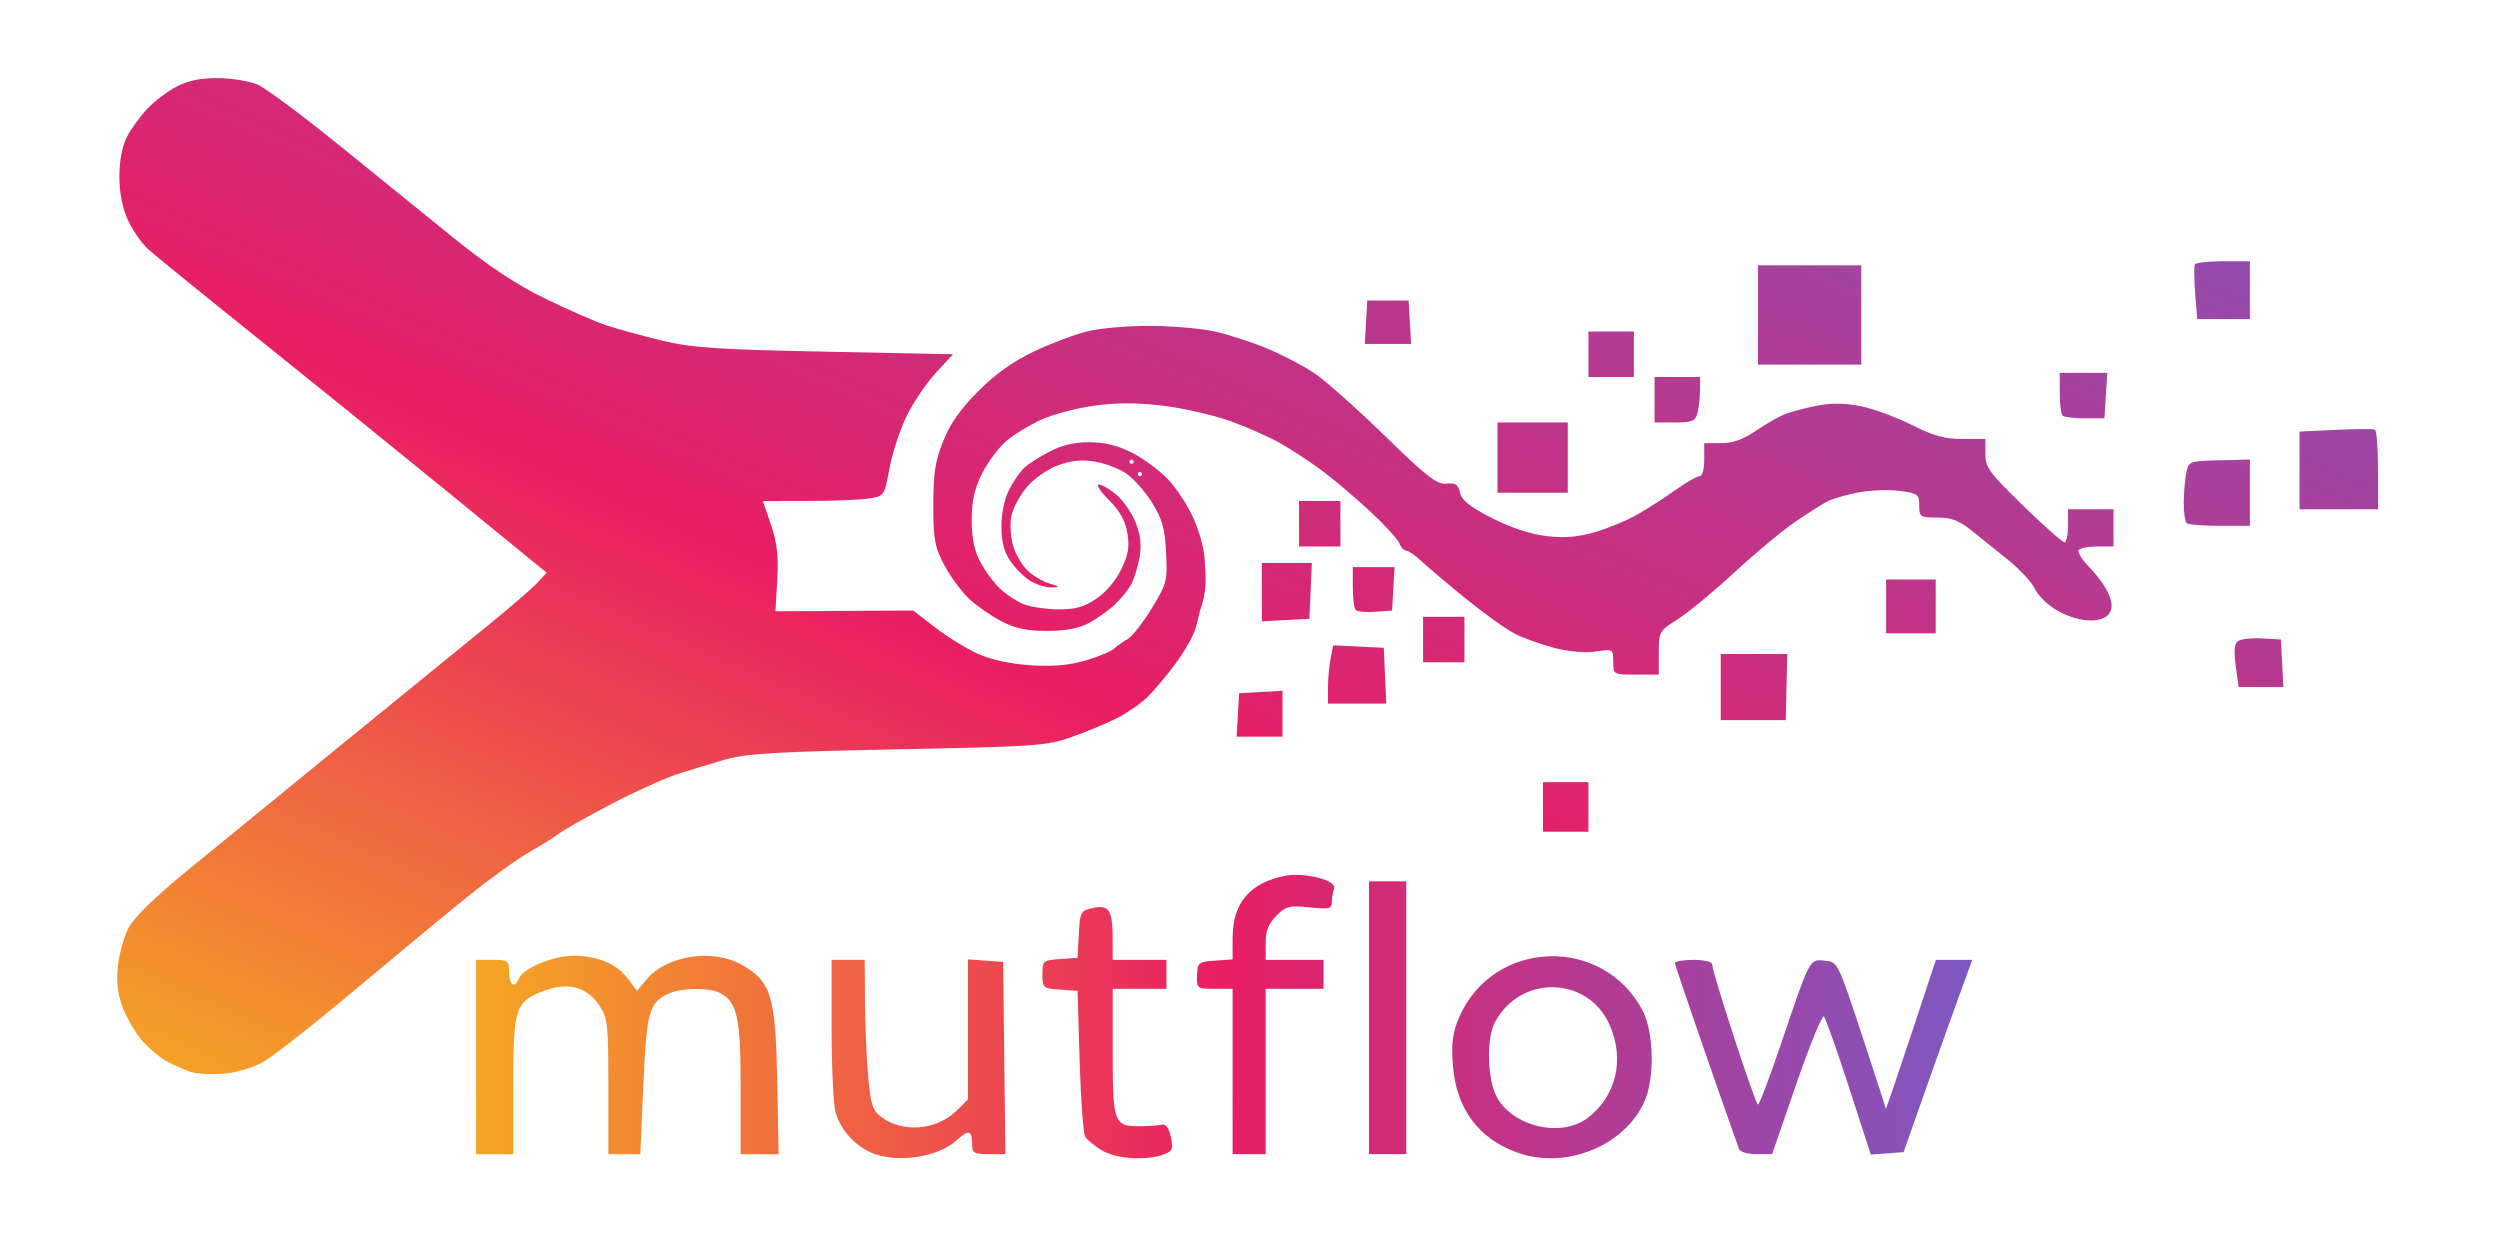
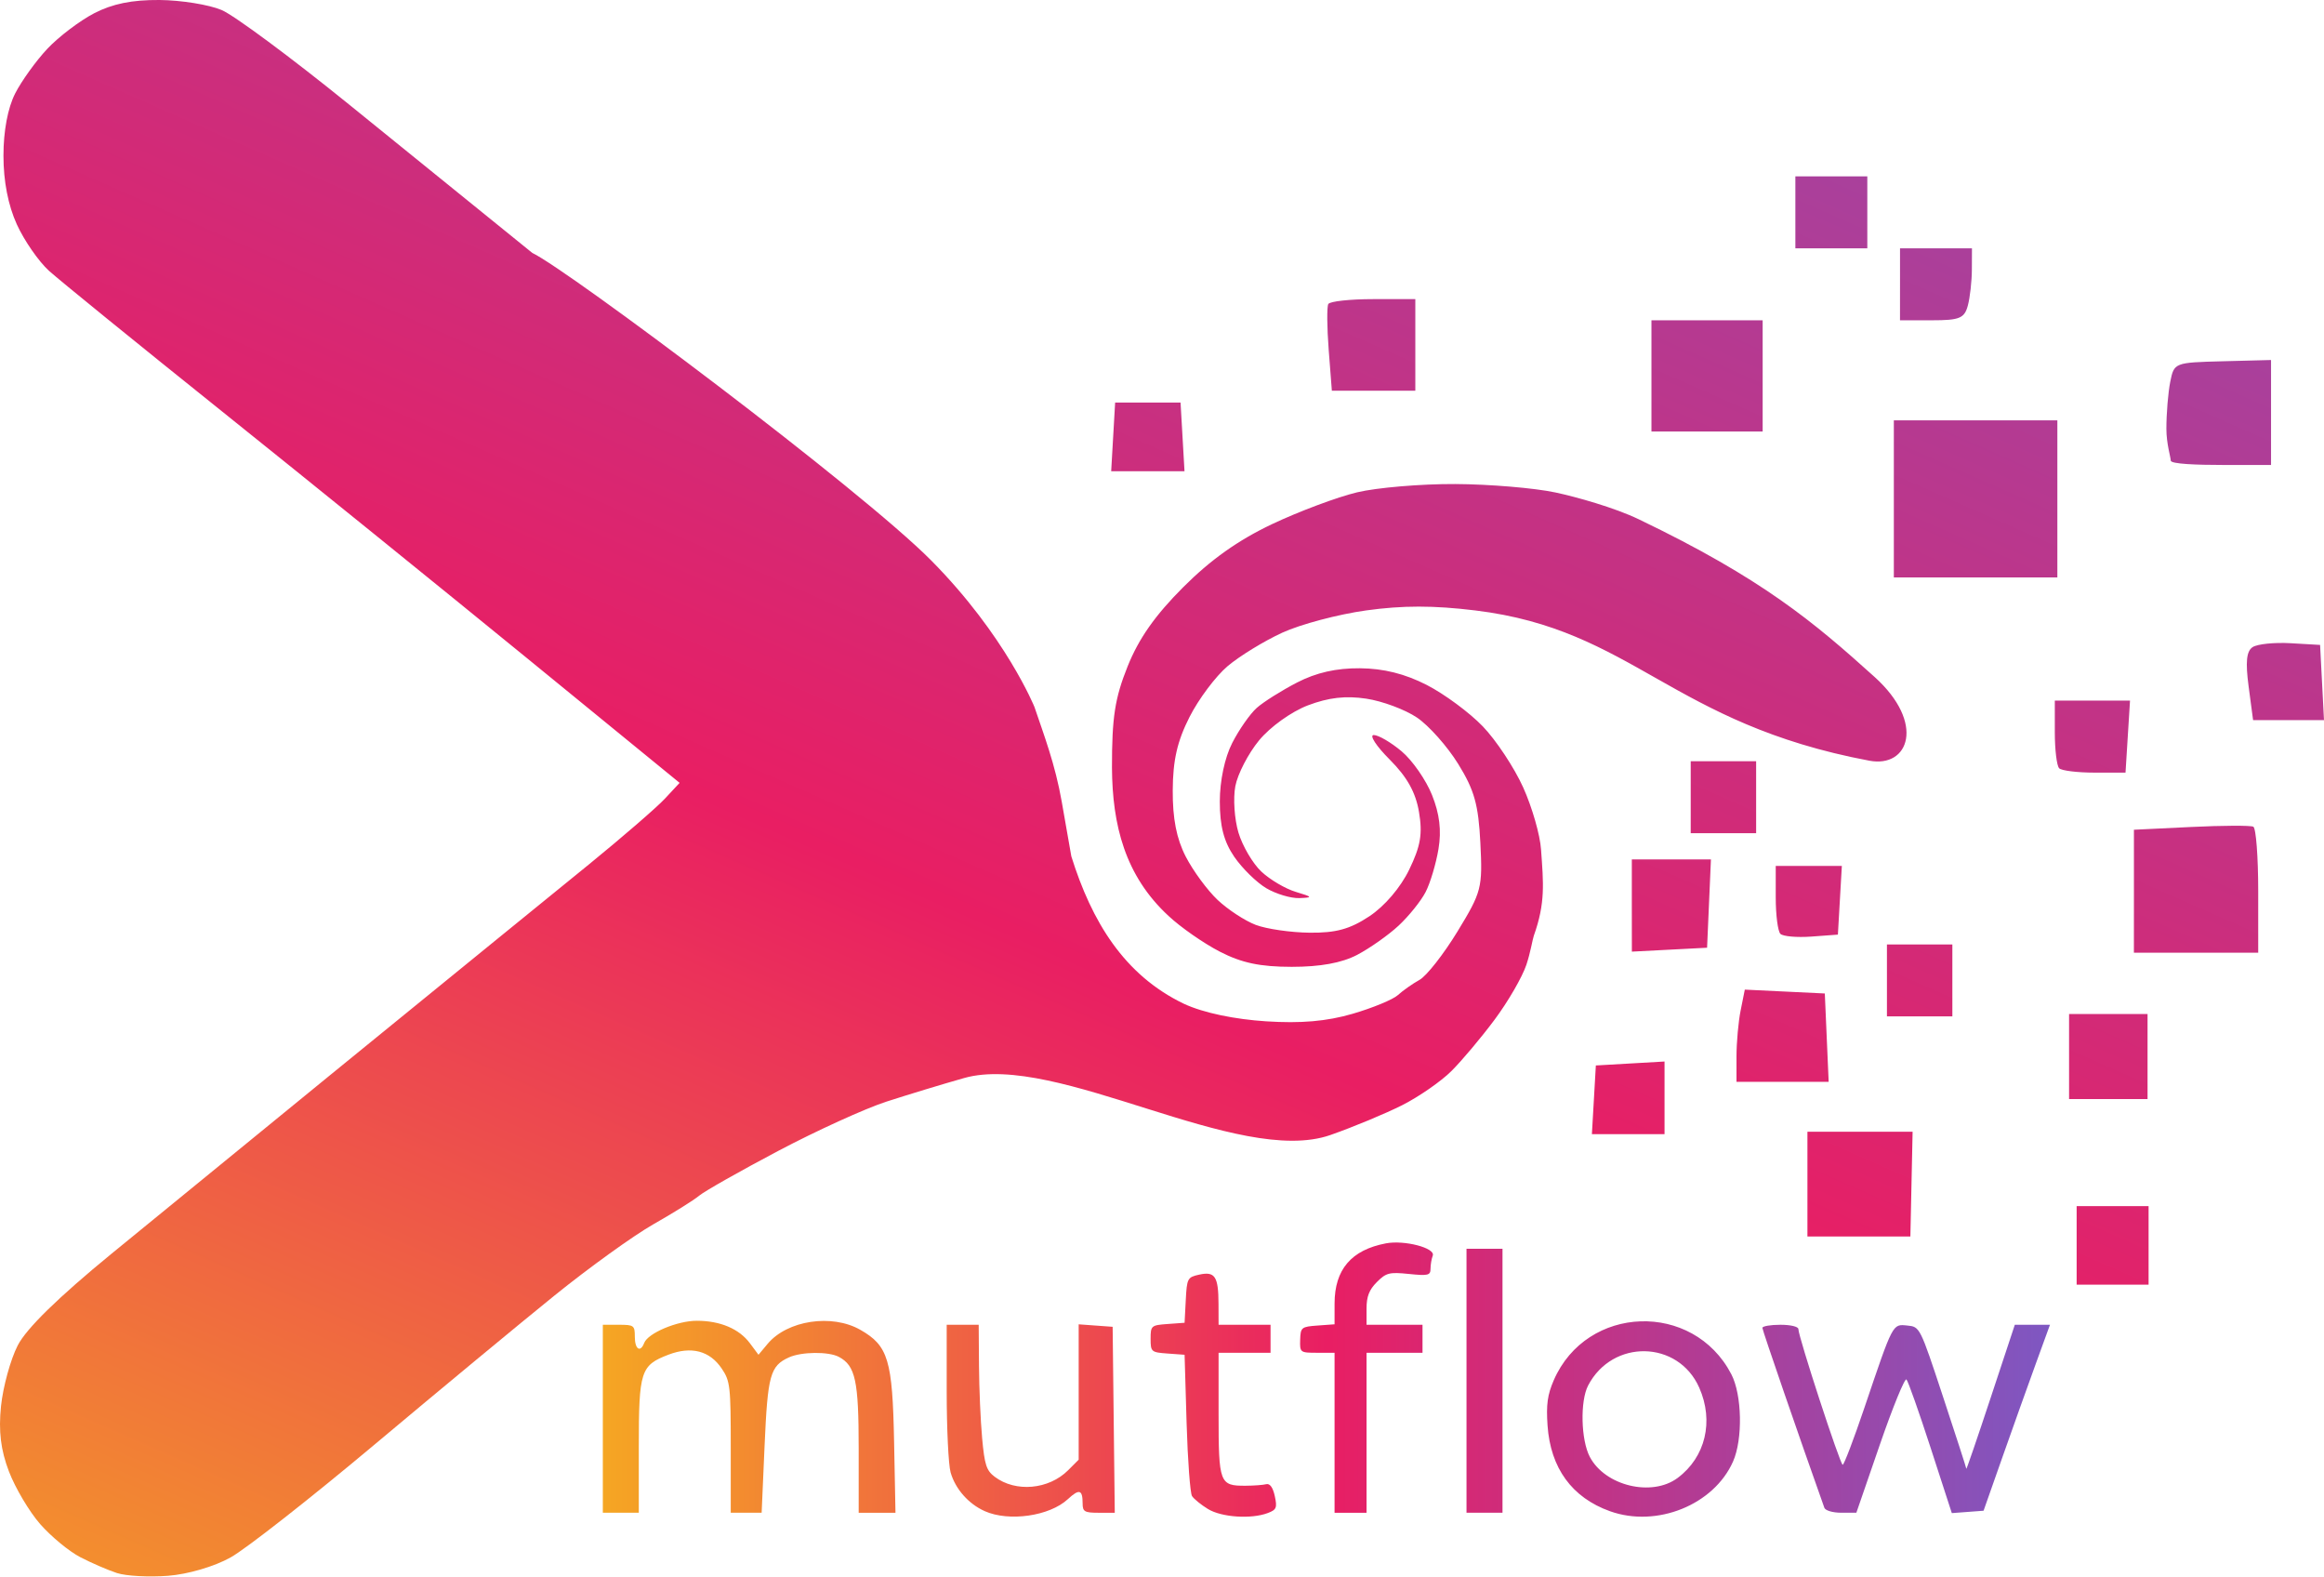
- <svg xmlns="http://www.w3.org/2000/svg" width="160mm" height="80.013mm" viewBox="0 0 160 80.013" version="1.1" id="svg8">
+ <svg xmlns="http://www.w3.org/2000/svg" width="94.001mm" height="63.746mm" viewBox="0 0 94.001 63.746" version="1.1" id="svg8">
  <defs id="defs7">
-     <linearGradient id="mainGradient" x1="19.645" y1="195.815" x2="115.685" y2="99.775" gradientTransform="scale(1.506613,0.6637405)" gradientUnits="userSpaceOnUse">
+     <linearGradient id="mainGradient" x1="19.645" y1="195.815" x2="115.685" y2="99.775" gradientTransform="matrix(1.506613,0,0,0.6637405,-32.64347,-64.17475)" gradientUnits="userSpaceOnUse">
      <stop offset="0%" style="stop-color:#F5A623" id="stop1" />
      <stop offset="40%" style="stop-color:#E91E63" id="stop2" />
      <stop offset="100%" style="stop-color:#7E57C2" id="stop3" />
    </linearGradient>
-     <linearGradient id="textGradient" x1="24.068" y1="447.081" x2="65.744" y2="447.081" gradientTransform="scale(2.297615,0.4352339)" gradientUnits="userSpaceOnUse">
+     <linearGradient id="textGradient" x1="24.068" y1="447.081" x2="65.744" y2="447.081" gradientTransform="matrix(1.40449,0,0,0.2660505,-28.18008,-121.3583)" gradientUnits="userSpaceOnUse">
      <stop offset="0%" style="stop-color:#F5A623" id="stop4" />
      <stop offset="50%" style="stop-color:#E91E63" id="stop5" />
      <stop offset="100%" style="stop-color:#7E57C2" id="stop6" />
    </linearGradient>
  </defs>
-   <g transform="translate(7.5,5)" id="g7">
-     <path fill="url(#mainGradient)" d="m 34.326,129.835 c -0.365,-0.119 -1.032,-0.408 -1.482,-0.641 -0.45,-0.233 -1.179,-0.834 -1.619,-1.335 -0.44,-0.501 -1.01,-1.461 -1.267,-2.132 -0.332,-0.869 -0.424,-1.629 -0.32,-2.64 0.081,-0.781 0.384,-1.885 0.675,-2.454 0.349,-0.684 1.636,-1.942 3.793,-3.709 1.796,-1.471 5.799,-4.741 8.897,-7.267 3.098,-2.526 6.147,-5.01 6.777,-5.519 0.629,-0.509 2.262,-1.837 3.628,-2.95 1.366,-1.113 2.752,-2.312 3.081,-2.665 l 0.597,-0.641 -6.153,-5.026 c -3.384,-2.764 -8.951,-7.268 -12.371,-10.008 -3.42,-2.74 -6.561,-5.292 -6.98,-5.671 -0.419,-0.379 -1.005,-1.225 -1.303,-1.879 -0.352,-0.776 -0.541,-1.744 -0.541,-2.778 1.05e-4,-1.001 0.175,-1.929 0.472,-2.514 0.26,-0.509 0.846,-1.323 1.303,-1.809 0.457,-0.486 1.307,-1.131 1.889,-1.434 0.74,-0.385 1.535,-0.547 2.646,-0.539 0.873,0.007 2.004,0.189 2.514,0.405 0.509,0.216 2.831,1.937 5.159,3.824 2.328,1.887 5.662,4.587 7.408,5.999 2.206,1.784 3.982,2.964 5.821,3.865 1.455,0.714 3.241,1.494 3.969,1.733 0.728,0.24 2.335,0.679 3.572,0.977 1.91,0.46 3.481,0.566 10.425,0.705 l 8.176,0.164 -1.101,1.191 c -0.606,0.655 -1.449,1.905 -1.874,2.778 -0.425,0.873 -0.918,2.379 -1.096,3.345 -0.319,1.734 -0.337,1.76 -1.275,1.915 -0.523,0.087 -2.273,0.159 -3.887,0.16 l -2.936,0.003 0.516,1.521 c 0.392,1.157 0.489,2.003 0.402,3.53 l -0.114,2.009 4.407,-0.025 4.407,-0.025 1.433,1.106 c 0.788,0.608 2.029,1.368 2.756,1.688 0.819,0.361 2.088,0.632 3.33,0.712 1.406,0.091 2.451,2.2e-4 3.49,-0.302 0.815,-0.237 1.644,-0.579 1.841,-0.759 0.197,-0.18 0.591,-0.458 0.876,-0.616 0.285,-0.159 0.977,-1.041 1.537,-1.96 0.974,-1.597 1.015,-1.757 0.923,-3.574 -0.078,-1.553 -0.243,-2.139 -0.895,-3.194 -0.439,-0.711 -1.191,-1.556 -1.67,-1.879 -0.479,-0.323 -1.403,-0.667 -2.053,-0.764 -0.835,-0.125 -1.528,-0.045 -2.36,0.272 -0.666,0.254 -1.523,0.869 -1.972,1.414 -0.437,0.53 -0.87,1.366 -0.962,1.856 -0.092,0.491 -0.035,1.334 0.127,1.875 0.162,0.54 0.578,1.249 0.926,1.576 0.347,0.326 0.974,0.696 1.394,0.821 0.684,0.205 0.699,0.231 0.142,0.251 -0.341,0.013 -0.942,-0.167 -1.335,-0.399 -0.393,-0.232 -0.977,-0.805 -1.298,-1.273 -0.418,-0.611 -0.583,-1.242 -0.583,-2.234 0,-0.835 0.198,-1.772 0.501,-2.365 0.276,-0.54 0.722,-1.179 0.992,-1.419 0.27,-0.241 1.004,-0.703 1.631,-1.027 0.775,-0.401 1.59,-0.585 2.545,-0.577 0.958,0.009 1.816,0.223 2.697,0.673 0.71,0.363 1.732,1.117 2.27,1.676 0.538,0.558 1.274,1.67 1.635,2.47 0.361,0.8 0.686,1.931 0.722,2.514 0.097,1.361 0.183,2.153 -0.292,3.482 -0.051,0.143 -0.135,0.68 -0.301,1.175 -0.165,0.495 -0.744,1.495 -1.287,2.222 -0.542,0.728 -1.329,1.663 -1.748,2.079 -0.419,0.416 -1.309,1.033 -1.978,1.372 -0.669,0.339 -1.979,0.884 -2.912,1.211 -1.588,0.557 -2.296,0.606 -11.089,0.779 -7.622,0.15 -9.692,0.269 -10.98,0.634 -0.873,0.247 -2.291,0.678 -3.151,0.957 -0.86,0.28 -2.825,1.174 -4.366,1.988 -1.541,0.814 -2.98,1.629 -3.199,1.811 -0.218,0.183 -1.052,0.703 -1.852,1.157 -0.8,0.454 -2.603,1.752 -4.005,2.885 -1.403,1.133 -4.667,3.836 -7.254,6.006 -2.587,2.17 -5.216,4.232 -5.843,4.582 -0.66,0.369 -1.726,0.681 -2.535,0.743 -0.768,0.059 -1.695,0.009 -2.06,-0.111 z M 95.182,91.57 c 0,-0.073 -0.059,-0.132 -0.132,-0.132 -0.073,0 -0.132,0.059 -0.132,0.132 0,0.073 0.059,0.132 0.132,0.132 0.073,0 0.132,-0.059 0.132,-0.132 z m -0.529,-0.794 c 0,-0.073 -0.059,-0.132 -0.132,-0.132 -0.073,0 -0.132,0.059 -0.132,0.132 0,0.073 0.059,0.132 0.132,0.132 0.073,0 0.132,-0.059 0.132,-0.132 z M 120.847,112.869 v -1.587 h 1.455 1.455 v 1.587 1.587 h -1.455 -1.455 z m -19.527,-5.887 0.08,-1.389 1.389,-0.08 1.389,-0.08 v 1.469 1.469 h -1.469 -1.469 z m 30.904,-1.786 v -2.117 h 2.127 2.127 l -0.045,2.117 -0.045,2.117 h -2.082 -2.082 z m -25.135,0.033 c 0,-0.564 0.075,-1.403 0.168,-1.864 l 0.168,-0.839 1.618,0.078 1.618,0.078 0.078,1.786 0.078,1.786 h -1.864 -1.864 z m 58.096,-1.397 c -0.132,-0.995 -0.087,-1.426 0.164,-1.59 0.19,-0.124 0.881,-0.195 1.536,-0.157 l 1.191,0.069 0.079,1.521 0.079,1.521 h -1.434 -1.434 z m -39.839,-0.253 c 0,-0.819 -0.007,-0.823 -1.124,-0.657 -0.687,0.102 -1.719,0.011 -2.654,-0.233 -0.841,-0.22 -1.978,-0.629 -2.526,-0.909 -0.548,-0.28 -1.943,-1.277 -3.101,-2.216 -1.157,-0.939 -2.438,-2.02 -2.845,-2.403 -0.408,-0.383 -0.858,-0.696 -1,-0.696 -0.143,0 -0.338,-0.208 -0.435,-0.463 -0.097,-0.255 -0.923,-1.162 -1.838,-2.016 -0.914,-0.854 -2.29,-2.022 -3.057,-2.596 -0.767,-0.574 -1.99,-1.381 -2.718,-1.793 -0.728,-0.412 -2.187,-1.057 -3.242,-1.434 -1.056,-0.376 -2.981,-0.813 -4.279,-0.971 -1.693,-0.206 -2.94,-0.206 -4.417,-6.3e-4 -1.132,0.157 -2.659,0.563 -3.394,0.901 -0.735,0.338 -1.729,0.947 -2.209,1.353 -0.48,0.406 -1.174,1.332 -1.541,2.057 -0.496,0.978 -0.671,1.743 -0.678,2.961 -0.007,1.143 0.153,1.958 0.525,2.681 0.294,0.572 0.873,1.359 1.286,1.75 0.414,0.391 1.109,0.847 1.546,1.013 0.437,0.166 1.419,0.308 2.183,0.316 1.065,0.011 1.629,-0.145 2.415,-0.665 0.616,-0.408 1.259,-1.161 1.61,-1.886 0.462,-0.955 0.545,-1.443 0.395,-2.332 -0.134,-0.794 -0.482,-1.416 -1.183,-2.117 -0.546,-0.546 -0.837,-0.993 -0.647,-0.993 0.19,0 0.699,0.297 1.13,0.66 0.432,0.363 0.984,1.157 1.227,1.764 0.307,0.766 0.387,1.434 0.262,2.184 -0.099,0.594 -0.333,1.378 -0.521,1.741 -0.188,0.364 -0.68,0.975 -1.093,1.359 -0.413,0.384 -1.168,0.915 -1.677,1.182 -0.622,0.325 -1.491,0.484 -2.646,0.483 -1.279,-6.4e-4 -2.025,-0.158 -2.91,-0.615 -0.655,-0.338 -1.588,-0.988 -2.074,-1.445 -0.486,-0.457 -1.199,-1.427 -1.584,-2.154 -0.614,-1.161 -0.7,-1.631 -0.702,-3.836 -0.002,-2.042 0.117,-2.811 0.634,-4.101 0.449,-1.12 1.11,-2.062 2.247,-3.199 1.112,-1.113 2.225,-1.902 3.595,-2.551 1.091,-0.516 2.639,-1.095 3.44,-1.286 0.8,-0.191 2.586,-0.342 3.969,-0.335 1.382,0.007 3.206,0.16 4.053,0.341 0.847,0.181 2.361,0.667 3.365,1.082 1.004,0.414 2.395,1.137 3.091,1.607 0.696,0.47 2.718,2.269 4.494,3.999 2.721,2.649 3.343,3.133 3.951,3.067 0.583,-0.063 0.751,0.049 0.874,0.583 0.114,0.495 0.629,0.904 2.047,1.625 1.218,0.619 2.464,1.03 3.486,1.148 1.164,0.135 2.003,0.065 3.127,-0.262 0.845,-0.246 2.073,-0.758 2.73,-1.139 0.657,-0.381 1.744,-1.084 2.416,-1.562 0.672,-0.478 1.357,-0.87 1.521,-0.87 0.173,0 0.299,-0.448 0.299,-1.058 v -1.058 h 1.077 c 0.763,0 1.412,-0.231 2.229,-0.793 0.634,-0.436 1.489,-0.921 1.9,-1.077 0.411,-0.157 1.342,-0.398 2.069,-0.536 0.898,-0.171 1.787,-0.155 2.778,0.05 0.801,0.166 2.258,0.704 3.236,1.196 1.38,0.694 2.107,0.895 3.241,0.895 h 1.462 v 0.958 c 0,0.86 0.248,1.2 2.415,3.307 1.328,1.292 2.519,2.349 2.646,2.349 0.127,0 0.231,-0.476 0.231,-1.058 v -1.058 h 1.455 1.455 v 1.191 1.191 h -1.043 c -0.573,0 -1.107,0.104 -1.185,0.231 -0.079,0.127 0.184,0.573 0.583,0.992 4.339,4.555 -1.829,4.27 -3.4,1.48 -0.176,-0.395 -0.906,-1.195 -1.623,-1.777 -0.717,-0.582 -1.788,-1.445 -2.38,-1.918 -0.844,-0.674 -1.326,-0.86 -2.232,-0.86 -1.098,0 -1.155,-0.037 -1.155,-0.769 0,-0.717 -0.084,-0.78 -1.257,-0.937 -0.691,-0.092 -1.885,-0.046 -2.653,0.102 -0.768,0.148 -1.661,0.409 -1.984,0.58 -0.324,0.171 -1.243,0.754 -2.043,1.297 -0.8,0.543 -2.55,1.998 -3.888,3.234 -1.338,1.236 -2.975,2.589 -3.638,3.008 -1.18,0.745 -1.205,0.789 -1.205,2.15 l -4.8e-4,1.389 h -1.455 c -1.452,0 -1.455,-0.002 -1.455,-0.824 z m -12.171,-1.425 v -1.455 h 1.323 1.323 v 1.455 1.455 h -1.323 -1.323 z m 29.633,-2.117 v -1.72 h 1.587 1.587 v 1.72 1.72 h -1.587 -1.587 z M 102.855,99.124 v -1.865 h 1.6 1.6 l -0.078,1.786 -0.078,1.786 -1.521,0.079 -1.521,0.079 z m 6.01,1.146 c -0.104,-0.104 -0.189,-0.764 -0.189,-1.468 v -1.279 h 1.337 1.337 l -0.08,1.389 -0.08,1.389 -1.068,0.079 c -0.587,0.043 -1.153,-0.006 -1.257,-0.11 z m -3.628,-5.525 v -1.455 h 1.323 1.323 v 1.455 1.455 h -1.323 -1.323 z m 56.797,-0.044 c -0.097,-0.097 -0.176,-0.677 -0.176,-1.29 0,-0.612 0.07,-1.465 0.156,-1.895 0.155,-0.775 0.172,-0.782 2.117,-0.832 l 1.96,-0.051 v 2.122 2.122 h -1.94 c -1.067,0 -2.02,-0.079 -2.117,-0.176 z m 7.232,-3.368 v -2.486 l 2.315,-0.112 c 1.273,-0.061 2.404,-0.067 2.514,-0.011 0.109,0.055 0.198,1.224 0.198,2.598 v 2.498 h -2.514 -2.514 z m -51.329,-0.821 v -2.249 h 2.249 2.249 v 2.249 2.249 h -2.249 -2.249 z m 10.054,-3.704 v -1.455 h 1.455 1.455 l -0.004,0.86 c -0.002,0.473 -0.075,1.128 -0.163,1.455 -0.138,0.514 -0.335,0.595 -1.452,0.595 h -1.292 z m 26.106,1.014 c -0.097,-0.097 -0.176,-0.752 -0.176,-1.455 v -1.279 l 1.521,-3.6e-4 1.521,-3.6e-4 -0.091,1.456 -0.091,1.456 h -1.254 c -0.69,0 -1.334,-0.079 -1.431,-0.176 z m -30.339,-3.925 v -1.455 h 1.455 1.455 v 1.455 1.455 h -1.455 -1.455 z m 10.848,-2.514 v -3.175 h 3.307 3.307 v 3.175 3.175 h -3.307 -3.307 z m -25.083,0.463 0.08,-1.389 h 1.323 1.323 l 0.08,1.389 0.08,1.389 h -1.483 -1.483 z m 53.065,-1.852 c -0.07,-0.91 -0.077,-1.743 -0.016,-1.852 0.061,-0.109 0.878,-0.198 1.816,-0.198 h 1.704 v 1.852 1.852 h -1.688 -1.688 z" transform="translate(-29.59744,-66.22496)" id="path7" style="fill:url(#mainGradient)" />
+   <g transform="translate(-4.207105,1.666916)" id="g7">
+     <path fill="url(#mainGradient)" d="m 8.936,61.943 c -0.365,-0.119 -1.032,-0.408 -1.482,-0.641 -0.45,-0.233 -1.179,-0.834 -1.619,-1.335 -0.44,-0.501 -1.01,-1.461 -1.267,-2.132 -0.332,-0.869 -0.424,-1.629 -0.32,-2.64 0.081,-0.781 0.384,-1.885 0.675,-2.454 0.349,-0.684 1.636,-1.942 3.793,-3.709 1.796,-1.471 5.799,-4.741 8.897,-7.267 3.098,-2.526 6.147,-5.01 6.777,-5.519 0.629,-0.509 2.262,-1.837 3.628,-2.95 1.366,-1.113 2.752,-2.312 3.081,-2.665 l 0.597,-0.641 -6.153,-5.026 C 22.158,22.2 16.591,17.696 13.171,14.956 9.751,12.216 6.61,9.664 6.191,9.286 c -0.419,-0.379 -1.005,-1.225 -1.303,-1.879 -0.352,-0.776 -0.541,-1.744 -0.541,-2.778 1.05e-4,-1.001 0.175,-1.929 0.472,-2.514 0.26,-0.509 0.846,-1.323 1.303,-1.809 0.457,-0.486 1.307,-1.131 1.889,-1.434 0.74,-0.385 1.535,-0.547 2.646,-0.539 0.873,0.007 2.004,0.189 2.514,0.405 0.509,0.216 2.831,1.937 5.159,3.824 2.328,1.887 5.662,4.587 7.408,5.999 1.44,0.683 13.296,9.568 16.142,12.443 3.003,3.035 4.168,5.916 4.168,5.916 0.392,1.157 0.84,2.324 1.104,3.831 l 0.388,2.21 c 0.828,2.642 2.133,4.798 4.548,5.96 0.811,0.379 2.088,0.632 3.33,0.712 1.406,0.091 2.451,2.2e-4 3.49,-0.302 0.815,-0.237 1.644,-0.579 1.841,-0.759 0.197,-0.18 0.591,-0.458 0.876,-0.616 0.285,-0.159 0.977,-1.041 1.537,-1.96 0.974,-1.597 1.015,-1.757 0.923,-3.574 -0.078,-1.553 -0.243,-2.139 -0.895,-3.194 -0.439,-0.711 -1.191,-1.556 -1.67,-1.879 -0.479,-0.323 -1.403,-0.667 -2.053,-0.764 -0.835,-0.125 -1.528,-0.045 -2.36,0.272 -0.666,0.254 -1.523,0.869 -1.972,1.414 -0.437,0.53 -0.87,1.366 -0.962,1.856 -0.092,0.491 -0.035,1.334 0.127,1.875 0.162,0.54 0.578,1.249 0.926,1.576 0.347,0.326 0.974,0.696 1.394,0.821 0.684,0.205 0.699,0.231 0.142,0.251 -0.341,0.013 -0.942,-0.167 -1.335,-0.399 -0.393,-0.232 -0.977,-0.805 -1.298,-1.273 -0.418,-0.611 -0.583,-1.242 -0.583,-2.234 0,-0.835 0.198,-1.772 0.501,-2.365 0.276,-0.54 0.722,-1.179 0.992,-1.419 0.27,-0.241 1.004,-0.703 1.631,-1.027 0.775,-0.401 1.59,-0.585 2.545,-0.577 0.958,0.009 1.816,0.223 2.697,0.673 0.71,0.363 1.732,1.117 2.27,1.676 0.538,0.558 1.274,1.67 1.635,2.47 0.361,0.8 0.686,1.931 0.722,2.514 0.097,1.361 0.183,2.153 -0.292,3.482 -0.051,0.143 -0.135,0.68 -0.301,1.175 -0.165,0.495 -0.744,1.495 -1.287,2.222 -0.542,0.728 -1.329,1.663 -1.748,2.079 -0.419,0.416 -1.309,1.033 -1.978,1.372 -0.669,0.339 -1.979,0.884 -2.912,1.211 -3.724,1.305 -11.079,-3.362 -14.816,-2.304 -0.873,0.247 -2.291,0.678 -3.151,0.957 -0.86,0.28 -2.825,1.174 -4.366,1.988 -1.541,0.814 -2.98,1.629 -3.199,1.811 -0.218,0.183 -1.052,0.703 -1.852,1.157 -0.8,0.454 -2.603,1.752 -4.005,2.885 -1.403,1.133 -4.667,3.836 -7.254,6.006 -2.587,2.17 -5.216,4.232 -5.843,4.582 -0.66,0.369 -1.726,0.681 -2.535,0.743 -0.768,0.059 -1.695,0.009 -2.06,-0.111 z m 79.267,-13.249 v -1.587 h 1.455 1.455 v 1.587 1.587 h -1.455 -1.455 z m -19.527,-5.887 0.08,-1.389 1.389,-0.08 1.389,-0.08 v 1.469 1.469 h -1.469 -1.469 z m 8.638,3.409 v -2.117 h 2.127 2.127 l -0.045,2.117 -0.045,2.117 h -2.082 -2.082 z m -2.869,-5.162 c 0,-0.564 0.075,-1.403 0.168,-1.864 l 0.168,-0.839 1.618,0.078 1.618,0.078 0.078,1.786 0.078,1.786 h -1.864 -1.864 z M 95.159,26.09 c -0.132,-0.995 -0.087,-1.426 0.164,-1.59 0.19,-0.124 0.881,-0.195 1.536,-0.157 l 1.191,0.069 0.079,1.521 0.079,1.521 h -1.434 -1.434 z M 63.881,23.018 c -1.693,-0.206 -2.94,-0.206 -4.417,-6.3e-4 -1.132,0.157 -2.659,0.563 -3.394,0.901 -0.735,0.338 -1.729,0.947 -2.209,1.353 -0.48,0.406 -1.174,1.332 -1.541,2.057 -0.496,0.978 -0.671,1.743 -0.678,2.961 -0.007,1.143 0.153,1.958 0.525,2.681 0.294,0.572 0.873,1.359 1.286,1.75 0.414,0.391 1.109,0.847 1.546,1.013 0.437,0.166 1.419,0.308 2.183,0.316 1.065,0.011 1.629,-0.145 2.415,-0.665 0.616,-0.408 1.259,-1.161 1.61,-1.886 0.462,-0.955 0.545,-1.443 0.395,-2.332 -0.134,-0.794 -0.482,-1.416 -1.183,-2.117 -0.546,-0.546 -0.837,-0.993 -0.647,-0.993 0.19,0 0.699,0.297 1.13,0.66 0.432,0.363 0.984,1.157 1.227,1.764 0.307,0.766 0.387,1.434 0.262,2.184 -0.099,0.594 -0.333,1.378 -0.521,1.741 -0.188,0.364 -0.68,0.975 -1.093,1.359 -0.413,0.384 -1.168,0.915 -1.677,1.182 -0.622,0.325 -1.491,0.484 -2.646,0.483 -1.279,-6.4e-4 -2.025,-0.158 -2.91,-0.615 -0.655,-0.338 -1.588,-0.988 -2.074,-1.445 -1.763,-1.627 -2.272,-3.682 -2.286,-5.991 -0.002,-2.042 0.117,-2.811 0.634,-4.101 0.449,-1.12 1.11,-2.062 2.247,-3.199 1.112,-1.113 2.225,-1.902 3.595,-2.551 1.091,-0.516 2.639,-1.095 3.44,-1.286 0.8,-0.191 2.586,-0.342 3.969,-0.335 1.382,0.007 3.206,0.16 4.053,0.341 0.847,0.181 2.386,0.612 3.365,1.082 4.998,2.398 7.082,4.159 9.543,6.378 2.071,1.868 1.388,3.686 -0.208,3.387 -8.042,-1.507 -9.541,-5.298 -15.94,-6.076 z m 16.649,14.961 v -1.455 h 1.323 1.323 v 1.455 1.455 h -1.323 -1.323 z m 7.367,3.079 v -1.72 h 1.587 1.587 v 1.72 1.72 h -1.587 -1.587 z m -17.686,-6.108 v -1.865 h 1.6 1.6 l -0.078,1.786 -0.078,1.786 -1.521,0.079 -1.521,0.079 z m 6.01,1.146 c -0.104,-0.104 -0.189,-0.764 -0.189,-1.468 v -1.279 h 1.337 1.337 l -0.08,1.389 -0.08,1.389 -1.068,0.079 c -0.587,0.043 -1.153,-0.006 -1.257,-0.11 z m -3.628,-5.525 v -1.455 h 1.323 1.323 v 1.455 1.455 h -1.323 -1.323 z M 92.009,16.959 c 0,-0.137 -0.176,-0.677 -0.176,-1.29 0,-0.612 0.07,-1.465 0.156,-1.895 0.155,-0.775 0.172,-0.782 2.117,-0.832 l 1.96,-0.051 v 2.122 2.122 h -1.94 c -1.067,0 -2.117,-0.039 -2.117,-0.176 z m -1.489,17.413 v -2.486 l 2.315,-0.112 c 1.273,-0.061 2.404,-0.067 2.514,-0.011 0.109,0.055 0.198,1.224 0.198,2.598 v 2.498 h -2.514 -2.514 z M 71.005,13.534 v -2.249 h 2.249 2.249 v 2.249 2.249 h -2.249 -2.249 z m 10.054,-3.704 v -1.455 h 1.455 1.455 l -0.004,0.86 c -0.002,0.473 -0.075,1.128 -0.163,1.455 -0.138,0.514 -0.335,0.595 -1.452,0.595 h -1.292 z m 6.437,19.569 c -0.097,-0.097 -0.176,-0.752 -0.176,-1.455 V 26.665 l 1.521,-3.6e-4 1.521,-3.6e-4 -0.091,1.456 -0.091,1.456 h -1.254 c -0.69,0 -1.334,-0.079 -1.431,-0.176 z M 76.826,6.919 v -1.455 h 1.455 1.455 v 1.455 1.455 h -1.455 -1.455 z m 3.983,11.588 v -3.175 h 3.307 3.307 v 3.175 3.175 h -3.307 -3.307 z m -31.577,-2.506 0.08,-1.389 h 1.323 1.323 l 0.08,1.389 0.08,1.389 h -1.483 -1.483 z m 8.718,-3.522 c -0.07,-0.91 -0.077,-1.743 -0.016,-1.852 0.061,-0.109 0.878,-0.198 1.816,-0.198 h 1.704 v 1.852 1.852 h -1.688 -1.688 z" id="path7" style="fill:url(#mainGradient)" />
  </g>
-   <g transform="translate(30.4672,55.99077)" id="g8">
-     <path fill="url(#textGradient)" d="m 80.566,212.351 c -1.068,-0.475 -1.942,-1.466 -2.255,-2.559 -0.142,-0.495 -0.258,-2.896 -0.258,-5.334 V 200.025 h 1.058 1.058 l 0.019,2.712 c 0.01,1.492 0.104,3.645 0.207,4.784 0.161,1.766 0.284,2.144 0.833,2.558 1.385,1.045 3.576,0.849 4.859,-0.434 l 0.697,-0.697 v -4.477 -4.477 l 1.124,0.081 1.124,0.081 0.071,6.152 0.071,6.152 h -1.063 c -0.937,0 -1.063,-0.073 -1.063,-0.617 0,-0.919 -0.223,-0.983 -0.978,-0.283 -1.211,1.122 -3.893,1.508 -5.504,0.792 z m 14.779,-0.135 c -0.457,-0.279 -0.933,-0.665 -1.058,-0.859 -0.125,-0.194 -0.287,-2.376 -0.36,-4.85 l -0.132,-4.498 -1.124,-0.081 c -1.085,-0.079 -1.124,-0.112 -1.124,-0.977 0,-0.865 0.039,-0.898 1.124,-0.977 l 1.124,-0.081 0.079,-1.503 c 0.075,-1.44 0.113,-1.511 0.893,-1.682 1.037,-0.228 1.268,0.122 1.273,1.928 l 0.004,1.389 h 1.72 1.72 v 0.926 0.926 H 97.764 96.044 v 4.069 c 0,4.562 0.067,4.74 1.79,4.728 0.543,-0.004 1.156,-0.05 1.362,-0.102 0.243,-0.062 0.442,0.213 0.566,0.782 0.168,0.773 0.114,0.907 -0.458,1.124 -1.095,0.416 -3.06,0.286 -3.959,-0.262 z m 26.597,0.144 c -2.517,-0.899 -3.94,-2.853 -4.133,-5.674 -0.095,-1.38 -0.005,-2.034 0.411,-2.991 2.174,-5.011 9.226,-5.251 11.749,-0.4 0.711,1.367 0.769,4.297 0.114,5.777 -1.269,2.869 -5.047,4.395 -8.141,3.289 z m 4.476,-2.202 c 1.843,-1.376 2.412,-3.751 1.429,-5.971 -1.393,-3.15 -5.746,-3.233 -7.355,-0.14 -0.535,1.028 -0.475,3.595 0.111,4.714 1.008,1.925 4.11,2.671 5.815,1.398 z M 55.298,206.243 v -6.218 h 1.058 c 1,0 1.058,0.044 1.058,0.794 0,0.83 0.366,1.071 0.62,0.409 0.249,-0.65 2.187,-1.467 3.479,-1.467 1.553,0 2.805,0.53 3.519,1.489 l 0.566,0.76 0.605,-0.722 c 1.304,-1.558 4.252,-2.004 6.137,-0.927 1.843,1.052 2.126,1.991 2.232,7.404 l 0.092,4.696 H 73.448 72.231 v -4.246 c 0,-4.487 -0.214,-5.479 -1.308,-6.064 -0.68,-0.364 -2.474,-0.346 -3.306,0.033 -1.244,0.567 -1.407,1.162 -1.613,5.864 l -0.193,4.414 h -1.023 -1.023 v -4.326 c 0,-4.049 -0.038,-4.383 -0.595,-5.209 -0.797,-1.181 -2.014,-1.499 -3.529,-0.921 -1.841,0.703 -1.962,1.078 -1.962,6.081 v 4.375 h -1.191 -1.191 z m 48.419,0.926 v -5.292 h -1.151 c -1.128,0 -1.15,-0.018 -1.124,-0.86 0.025,-0.818 0.082,-0.864 1.151,-0.941 l 1.124,-0.081 9.9e-4,-1.374 c 0.002,-2.248 1.108,-3.544 3.396,-3.98 1.226,-0.233 3.294,0.307 3.101,0.811 -0.081,0.211 -0.147,0.603 -0.147,0.872 0,0.433 -0.163,0.472 -1.433,0.341 -1.29,-0.133 -1.501,-0.08 -2.117,0.536 -0.51,0.51 -0.684,0.956 -0.684,1.754 v 1.07 h 1.852 1.852 v 0.926 0.926 h -1.852 -1.852 v 5.292 5.292 h -1.058 -1.058 z m 8.731,-3.44 v -8.731 h 1.191 1.191 v 8.731 8.731 h -1.191 -1.191 z m 23.678,8.401 c -1.624,-4.56 -4.099,-11.744 -4.099,-11.898 0,-0.113 0.536,-0.206 1.191,-0.206 0.677,0 1.191,0.123 1.191,0.286 0,0.508 2.765,8.974 2.931,8.974 0.088,0 0.734,-1.697 1.436,-3.77 1.912,-5.648 1.853,-5.537 2.838,-5.44 0.835,0.082 0.836,0.084 2.365,4.712 0.842,2.547 1.535,4.69 1.542,4.763 0.006,0.073 0.731,-2.041 1.61,-4.696 l 1.598,-4.829 h 1.163 1.163 l -0.939,2.58 c -0.516,1.419 -1.505,4.187 -2.197,6.152 l -1.258,3.572 -1.049,0.079 -1.049,0.079 -1.4,-4.312 c -0.77,-2.372 -1.49,-4.409 -1.6,-4.527 -0.11,-0.118 -0.902,1.816 -1.759,4.298 l -1.558,4.513 -1,0.001 c -0.562,5.9e-4 -1.052,-0.144 -1.118,-0.33 z" transform="translate(-55.29792,-194.5849)" id="path8" style="fill:url(#textGradient)" />
+   <g transform="translate(18.76009,52.65768)" id="g8">
+     <path fill="url(#textGradient)" d="M 21.068,8.448 C 20.415,8.158 19.881,7.552 19.69,6.884 19.603,6.581 19.532,5.114 19.532,3.623 V 0.913 h 0.647 0.647 l 0.012,1.658 c 0.006,0.912 0.063,2.228 0.127,2.925 0.098,1.08 0.173,1.311 0.509,1.564 0.847,0.639 2.186,0.519 2.97,-0.265 l 0.426,-0.426 V 3.631 0.895 l 0.687,0.05 0.687,0.05 0.043,3.76 0.043,3.76 h -0.65 c -0.573,0 -0.65,-0.045 -0.65,-0.377 0,-0.562 -0.136,-0.601 -0.598,-0.173 -0.74,0.686 -2.38,0.922 -3.364,0.484 z m 9.034,-0.083 c -0.279,-0.17 -0.571,-0.407 -0.647,-0.525 -0.076,-0.118 -0.175,-1.453 -0.22,-2.965 l -0.081,-2.749 -0.687,-0.05 c -0.664,-0.048 -0.687,-0.069 -0.687,-0.597 0,-0.528 0.024,-0.549 0.687,-0.597 l 0.687,-0.05 0.048,-0.919 c 0.046,-0.88 0.069,-0.923 0.546,-1.028 0.634,-0.139 0.775,0.074 0.778,1.179 l 0.003,0.849 h 1.051 1.051 V 1.479 2.045 h -1.051 -1.051 v 2.487 c 0,2.789 0.041,2.897 1.094,2.89 0.332,-0.002 0.707,-0.03 0.833,-0.062 0.148,-0.038 0.27,0.13 0.346,0.478 0.103,0.473 0.069,0.555 -0.28,0.687 -0.67,0.255 -1.87,0.175 -2.42,-0.16 z m 16.259,0.088 c -1.538,-0.55 -2.408,-1.744 -2.526,-3.468 -0.058,-0.843 -0.003,-1.243 0.251,-1.828 1.329,-3.063 5.64,-3.21 7.182,-0.245 0.435,0.836 0.47,2.627 0.07,3.531 -0.776,1.754 -3.085,2.686 -4.977,2.01 z m 2.736,-1.346 c 1.127,-0.841 1.474,-2.293 0.874,-3.65 -0.852,-1.926 -3.513,-1.976 -4.496,-0.086 -0.327,0.629 -0.29,2.198 0.068,2.881 0.616,1.177 2.512,1.633 3.555,0.854 z M 5.623,4.714 V 0.913 h 0.647 c 0.611,0 0.647,0.027 0.647,0.485 0,0.507 0.224,0.655 0.379,0.25 0.152,-0.397 1.337,-0.897 2.126,-0.897 0.949,0 1.715,0.324 2.151,0.91 L 11.919,2.126 12.288,1.685 c 0.797,-0.953 2.599,-1.225 3.752,-0.567 1.127,0.643 1.3,1.217 1.364,4.526 l 0.056,2.871 h -0.744 -0.744 v -2.596 c 0,-2.743 -0.131,-3.349 -0.8,-3.707 -0.416,-0.222 -1.512,-0.211 -2.021,0.02 -0.76,0.346 -0.86,0.71 -0.986,3.584 l -0.118,2.698 h -0.625 -0.625 v -2.645 c 0,-2.475 -0.023,-2.679 -0.364,-3.184 C 9.947,1.964 9.203,1.769 8.277,2.123 7.152,2.553 7.078,2.782 7.078,5.84 v 2.674 H 6.35 5.623 Z M 35.22,5.28 V 2.045 h -0.704 c -0.689,0 -0.703,-0.011 -0.687,-0.526 0.015,-0.5 0.05,-0.528 0.704,-0.575 l 0.687,-0.05 6.05e-4,-0.84 c 0.001,-1.374 0.677,-2.167 2.076,-2.433 0.749,-0.143 2.013,0.188 1.895,0.496 -0.049,0.129 -0.09,0.369 -0.09,0.533 0,0.265 -0.1,0.288 -0.876,0.208 -0.789,-0.081 -0.917,-0.049 -1.294,0.328 -0.312,0.312 -0.418,0.584 -0.418,1.072 v 0.654 h 1.132 1.132 V 1.479 2.045 h -1.132 -1.132 v 3.235 3.235 H 35.867 35.22 Z m 5.337,-2.103 v -5.337 h 0.728 0.728 v 5.337 5.337 h -0.728 -0.728 z m 14.474,5.135 c -0.993,-2.788 -2.506,-7.179 -2.506,-7.273 0,-0.069 0.328,-0.126 0.728,-0.126 0.414,0 0.728,0.075 0.728,0.175 0,0.31 1.69,5.486 1.792,5.486 0.054,0 0.449,-1.037 0.878,-2.305 1.169,-3.453 1.133,-3.385 1.735,-3.325 0.51,0.05 0.511,0.051 1.446,2.881 0.514,1.557 0.939,2.867 0.942,2.911 0.004,0.044 0.447,-1.247 0.984,-2.871 l 0.977,-2.952 h 0.711 0.711 L 63.583,2.49 c -0.316,0.867 -0.92,2.559 -1.343,3.76 l -0.769,2.183 -0.642,0.048 -0.642,0.048 -0.856,-2.636 c -0.471,-1.45 -0.911,-2.695 -0.978,-2.767 -0.068,-0.072 -0.551,1.11 -1.075,2.628 l -0.952,2.759 -0.612,6.11e-4 c -0.344,3.61e-4 -0.643,-0.088 -0.684,-0.202 z" id="path8" style="fill:url(#textGradient);stroke-width:0.611" />
  </g>
</svg>
